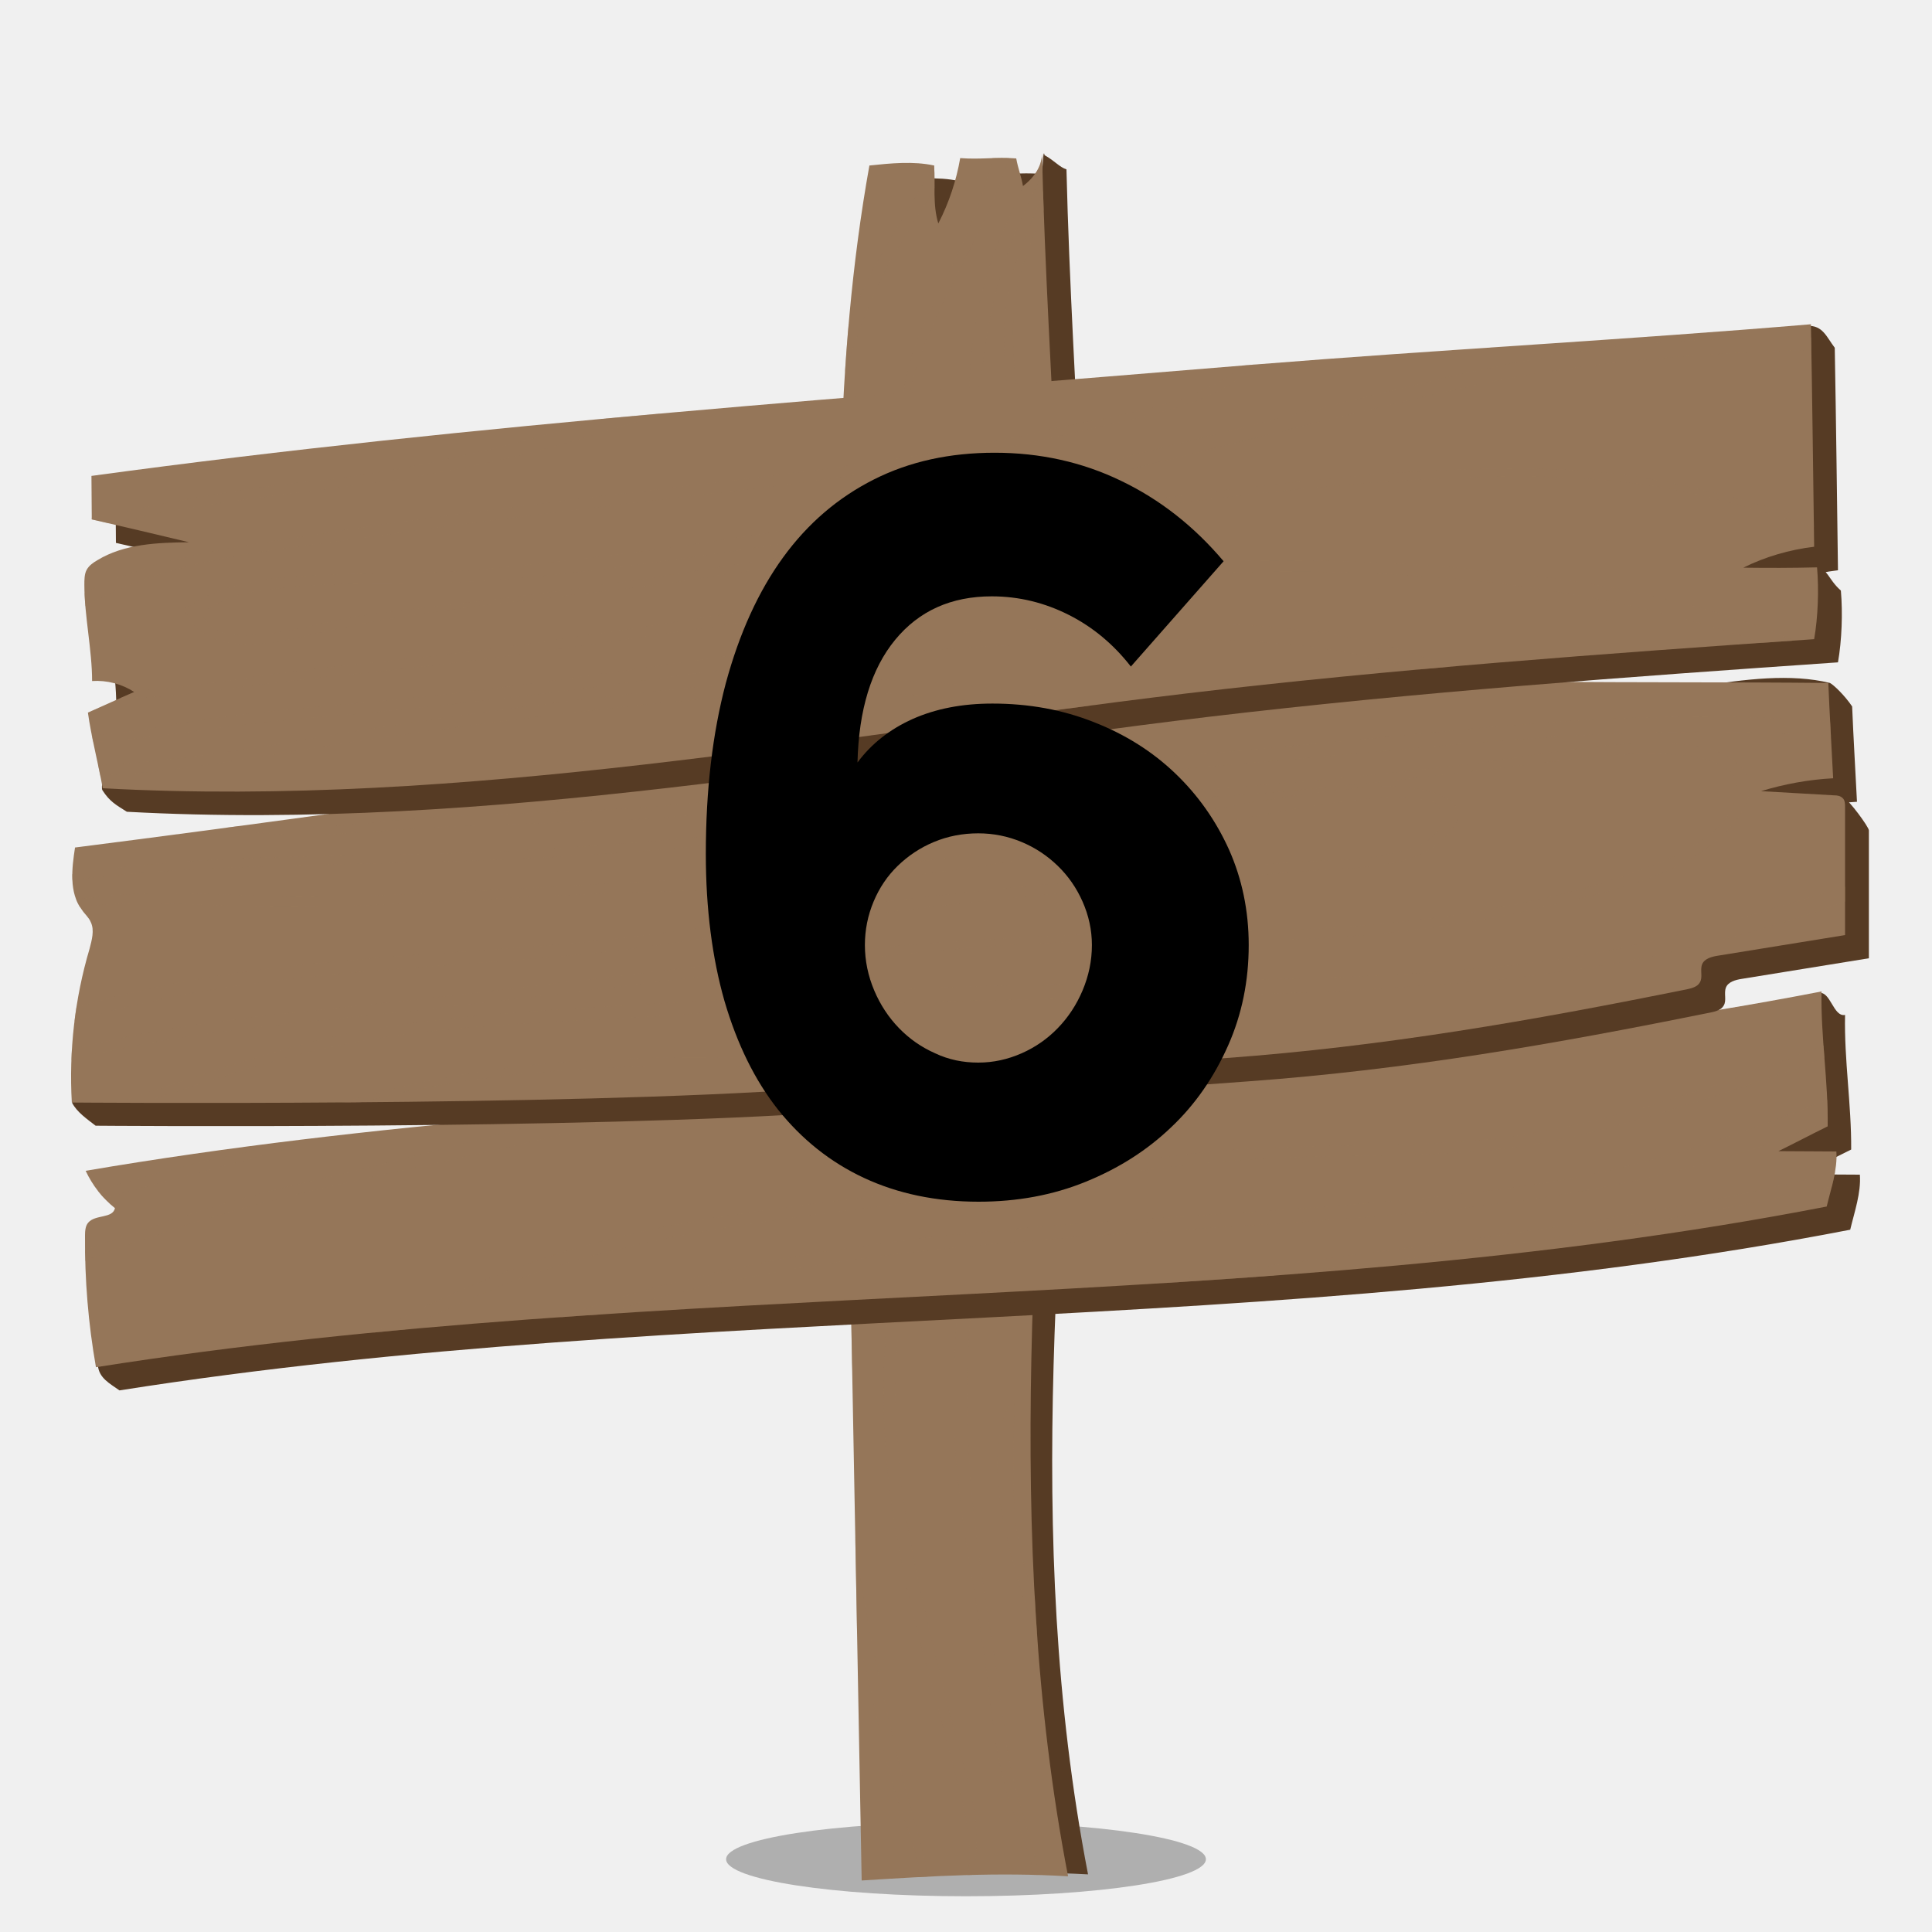
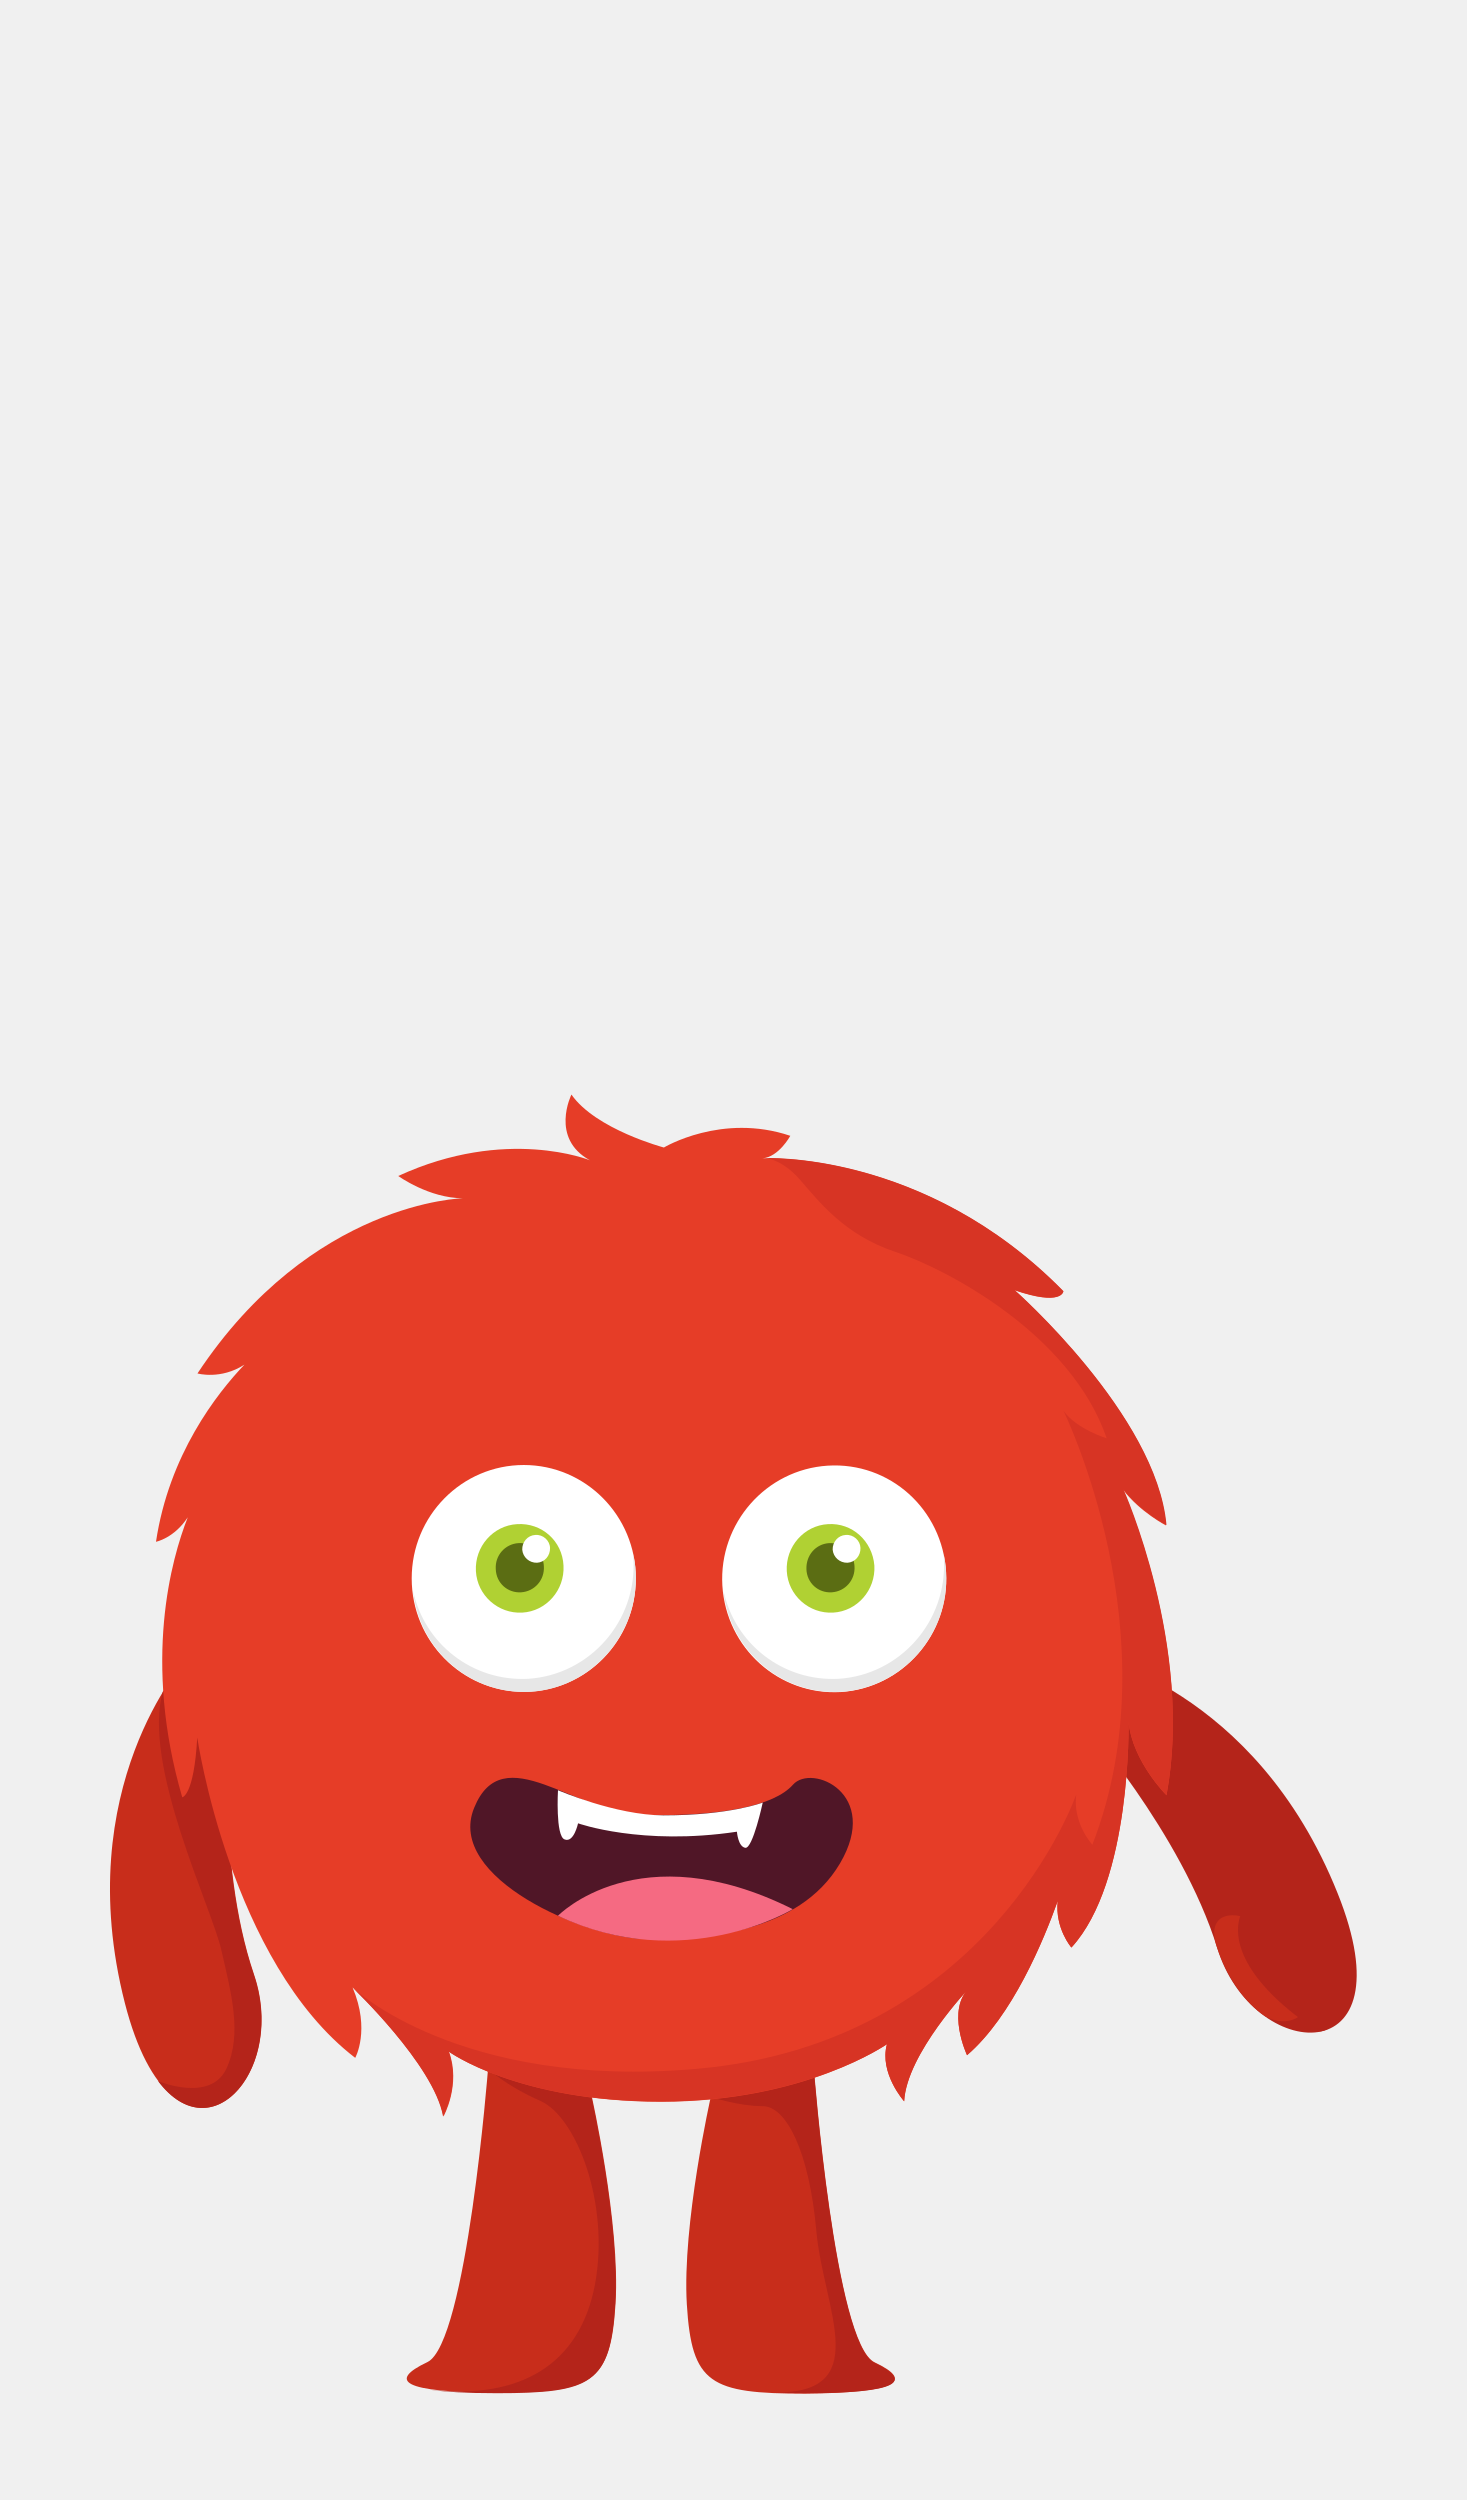
- <svg xmlns="http://www.w3.org/2000/svg" xmlns:xlink="http://www.w3.org/1999/xlink" version="1.1" id="Layer_1" x="0px" y="0px" viewBox="0 0 600 600" style="enable-background:new 0 0 600 600;" xml:space="preserve">
+ <svg xmlns="http://www.w3.org/2000/svg" version="1.1" id="Layer_1" x="0px" y="0px" viewBox="0 0 664.9 1133.1" style="enable-background:new 0 0 664.9 1133.1;" xml:space="preserve">
  <style type="text/css">
- 	.st0{fill:#AFAFAF;}
- 	.st1{fill:#563B24;}
- 	.st2{fill:#957659;}
- 	.st3{clip-path:url(#SVGID_2_);}
- 	.st4{opacity:0.49;fill:#957659;enable-background:new    ;}
- 	.st5{clip-path:url(#SVGID_4_);}
- 	.st6{clip-path:url(#SVGID_6_);}
- 	.st7{clip-path:url(#SVGID_8_);}
- 	.st8{fill:url(#SVGID_9_);}
+ 	.st0{fill:#C82D1B;}
+ 	.st1{fill:#B4241A;}
+ 	.st2{fill:#E63D27;}
+ 	.st3{fill:#D73424;}
+ 	.st4{fill:#FFFFFF;}
+ 	.st5{fill:#E7E7E7;}
+ 	.st6{fill:#B0D133;}
+ 	.st7{fill:#5B6D13;}
+ 	.st8{fill:#501627;}
+ 	.st9{fill:#F56A82;}
</style>
-   <ellipse class="st0" cx="300" cy="577.4" rx="74.5" ry="11.5" />
+   <path class="st0" d="M103.9,774.3l-19.8-21.9c0,0-52.5,57.8-27.5,155.5c22.1,86.3,76.1,38.4,58.5-13.1  C97.6,843.2,103.9,774.3,103.9,774.3z" />
+   <path class="st1" d="M114.9,894.7C97.3,843.2,103.8,774,103.8,774l-29.9-7.6c-9.9,33.1,22.5,99.1,26.5,117.8  c4.2,18.5,9.6,37.7,2.2,53.4c-7.3,15.6-31,5.6-31,5.6C96.3,976.1,129.5,936.6,114.9,894.7z" />
+   <path class="st1" d="M489.8,779.1l3-29.4c0,0,76.1,14.9,113.5,108.5c33.1,82.6-38.8,76.7-54.6,24.7  C535.5,830.6,489.8,779.1,489.8,779.1z" />
+   <path class="st0" d="M551.6,882.7c4.4,12.7,11.4,23.3,19.9,29.8c11.5,8.8,27,0.6,19.3-14.4c-2.9-5.8-9.6-18.7-17.4-24.4  C560.5,864.5,545.9,866,551.6,882.7z" />
+   <path class="st0" d="M221.2,937.6c0,0-9.7,124.6-27.5,133c-17.9,8.5-11.5,13.8,31.6,13.8s51.5-4.2,53.7-40.5  c2.2-36.1-10.9-94.2-10.9-94.2L221.2,937.6z" />
+   <path class="st0" d="M396.4,1070.7c-17.9-8.5-27.5-133-27.5-133l-46.7,12.5c0,0-13.1,58-10.9,94.2c2.2,36.1,10.5,40.5,53.7,40.5  C407.9,1084.5,414,1079,396.4,1070.7z" />
+   <path class="st1" d="M269.7,1035.2c-6.8,36.6-34,52.6-75,47.9c6.7,1,16.7,1.6,30.4,1.6c43.1,0,51.5-4.2,53.7-40.5  c2.2-36.2-10.9-94.2-10.9-94.2l-46.8-12.5c0,0,7.6,7.6,24,14.8C261.3,959.7,276.4,998.6,269.7,1035.2z" />
+   <path class="st1" d="M370,1011.2c3.2,35.7,27.1,74.9-21.1,73.1l0,0c4.6,0.1,9.9,0.4,15.8,0.4c43.1,0,49.2-5.3,31.6-13.8  c-17.9-8.5-27.5-133-27.5-133l-46.7,12.5c0,0,12.7,4.2,23.5,4.2C356.4,954.5,366.8,975.3,370,1011.2z" />
+   <path class="st2" d="M509,675.2c7.8,10.2,19.5,16.2,19.5,16.2c-4.2-49.8-68.7-106.6-68.7-106.6c21.6,7.4,22.1,0.5,22.1,0.5  c-63-64.2-136.3-60.3-136.3-60.3c7.4-0.6,12.6-10.2,12.6-10.2c-31.1-10.5-57.3,5.3-57.3,5.3s-30.9-8.2-41.9-24  c0,0-9.9,19.8,8.4,29.8c0,0-37.8-15.5-86.9,7.1c0,0,13.9,10.1,29.4,10.1c0,0-68.7,1.3-120.4,79.4c0,0,10.5,3,21.3-4  c-12.5,13.1-34.2,40.8-40.1,80.3c0,0,8.2-1.6,14.4-11.1c-7.4,18.8-20.5,65.2-2.5,126.9c0,0,5.3-0.5,6.8-27.1  c0,0,14.9,101.7,71.6,145.2c0,0,7-12.6-1.2-31.9c0,0,37,35.1,41.2,58.5c0,0,8-14.3,2.5-29.4c0,0,31,22.7,96.2,22.7  S402,926.5,402,926.5c-3.6,13.1,7.8,25.9,7.8,25.9c1.1-21.6,29.7-51.6,29.7-51.6c-10.9,10.1-1.2,30.7-1.2,30.7  c20.5-17.6,34.7-52,41.1-69.9c-1.3,12.4,6.2,21.1,6.2,21.1c27.4-29.8,25.9-102.1,25.9-102.1c1.9,17.9,17.2,33.1,17.2,33.1  C541.2,746.8,509,675.2,509,675.2z" />
+   <path class="st3" d="M159.6,900.7c0,0,37,35.1,41.2,58.5c0,0,8-14.3,2.5-29.4c0,0,31,22.7,96.2,22.7S402,926.5,402,926.5  c-3.6,13.1,7.8,25.9,7.8,25.9c1.1-21.6,29.7-51.6,29.7-51.6c-10.9,10.1-1.2,30.7-1.2,30.7c20.5-17.6,34.7-52,41.1-69.9  c-1.3,12.4,6.2,21.1,6.2,21.1c27.4-29.8,25.9-102.2,25.9-102.2c1.9,17.9,17.2,33.1,17.2,33.1c12.6-66.9-19.5-138.6-19.5-138.6  c7.8,10.2,19.5,16.2,19.5,16.2c-4.4-49.7-68.8-106.5-68.8-106.5c21.6,7.4,22.1,0.5,22.1,0.5c-63-64.2-136.3-60.3-136.3-60.3  s7.6-0.7,16.8,9.7c9.1,10.5,20.5,25.2,43.3,32.8c22.8,7.6,79.5,37,95.8,84.5c0,0-13.6-4.1-19.6-12.5c0,0,50,101.8,13.1,196.7  c0,0-9-9.7-7.3-22.8c0,0-38.8,112.9-172.3,124.4C208,947.1,159.6,900.7,159.6,900.7z" />
  <g>
    <g>
-       <path class="st1" d="M337.9,582.1c-20.6-106.7-7.4-209.3-1.6-316.7c3.9-70.9-3.4-141.9-5.1-212.8c-2.2-0.7-3.7-2.7-6.8-4.4    c-0.6-3.3-0.6,9.2-1.2,5.8c-6.5-0.5-10.8,0.4-17.4-0.1c-1.2,6.9-3.4,13.7-6.8,20.3c-1.8-5.9-0.9-12-1.3-18    c-6.4-1.4-13.5-0.7-20.1,0c-11,61.2-9.8,123-8.8,184.6c2.1,116,3,226.6,5.1,342.6C296.2,581.9,315.5,580.9,337.9,582.1z" />
-       <path class="st2" d="M331.7,582.7c-20.6-106.7-8.8-214.7-3-322.2c3.9-70.9-3.4-141.9-5.1-212.8c0,3.7-2.2,7.3-5.9,10.1    c-0.6-3.3-1.5-5.3-2.1-8.6c-6.5-0.5-10.8,0.4-17.4-0.1c-1.2,6.9-3.4,13.7-6.8,20.3c-1.8-5.9-0.9-12-1.3-18    c-6.4-1.4-13.5-0.7-20.1,0c-11,61.2-9.8,123-8.8,184.6c2.1,116,4.2,232.1,6.4,348C290.1,582.6,309.4,581.4,331.7,582.7z" />
-       <g>
-         <g>
-           <g>
-             <defs>
-               <path id="SVGID_1_" d="M331.7,582.7c-20.6-106.7-8.8-214.7-3-322.2c3.9-70.9-3.4-141.9-5.1-212.8c0,3.7-2.2,7.3-5.9,10.1        c-0.6-3.3-1.5-5.3-2.1-8.6c-6.5-0.5-10.8,0.4-17.4-0.1c-1.2,6.9-3.4,13.7-6.8,20.3c-1.8-5.9-0.9-12-1.3-18        c-6.4-1.4-13.5-0.7-20.1,0c-11,61.2-9.8,123-8.8,184.6c2.1,116,4.2,232.1,6.4,348C290.1,582.6,309.4,581.4,331.7,582.7z" />
-             </defs>
-             <clipPath id="SVGID_2_">
-               <use xlink:href="#SVGID_1_" style="overflow:visible;" />
-             </clipPath>
-             <g class="st3">
-               <path class="st4" d="M322.6,335.7c7.9-11.4,18.9-21.7,30.2-31.9c1.3-1.3-0.1-3-1.9-1.5c-21.8,17.6-37.6,36.9-44.7,59.2        c-8.2,25.5-10.2,52-10,78c0.4,28.1,7.3,55.7,10.7,83.7c1.5,12.7,2.8,25.2,7.1,37.6c3.7,10.7,10.4,23.5,5.9,34.5        c-0.1,0.5,0.6,0.4,0.7,0c3.6-7.9,1.6-16.2-0.7-24.2c-3.1-10.7-6.4-21.1-7.7-32c-3.3-27.9-9.2-55.7-11.1-83.7        c-1.9-27.4-0.4-54.9,5.9-82C309.9,360.3,314.3,347.6,322.6,335.7z" />
-               <path class="st4" d="M345.4,294.7c-56,34-71.2,89.9-71,137.8c0,27.8,5.3,55.5,12.8,82.9c3.4,12.3,6.7,24.6,9.8,36.9        c3,11.7,6.7,24.9,1.5,36.5c-0.1,0.3,0.4,0.4,0.6,0.1c9.8-17.9,0.1-38.7-4.2-56.9c-6.7-27.8-14.1-55.4-16.2-83.6        c-3.9-55.1,10.8-110.1,67.7-152.4C347.3,295.3,346.9,293.8,345.4,294.7z" />
-               <path class="st4" d="M335.4,281.8c-25.6,18-38.8,43.1-51.1,65.9c-14.7,27-22,54.7-23.6,83.2c-1.6,29,0.7,58,8,86.7        c3.3,12.7,5.2,25.7,9.1,38.3c3.7,12.2,10.8,25.4,6.5,37.9c-0.3,0.8,0.9,1.1,1.3,0.3c4.5-8.3,1.6-17.5-0.9-26        c-3.6-12.1-6.4-24.1-9.2-36.3c-6.7-28.9-12-57.2-11.9-86.5c0.1-56.5,21.5-116.3,73.1-162.4        C337.3,282.3,336.8,280.9,335.4,281.8z" />
-               <path class="st4" d="M321.9,277c-20.5,14.9-36.5,32.6-49.9,50.5c-12.3,16.5-26,35.8-26.7,54.5c0,0.5,0.9,0.2,1-0.1        c7-19.2,15.6-37.2,29.1-55.1c13.4-17.5,29.6-33.8,47.4-49.4C323.4,277,322.5,276.5,321.9,277z" />
-               <path class="st4" d="M278.2,300.2c-10,7-17.1,17.4-23.2,26.1c-0.3,0.4,0.4,0.4,0.7,0.2c4.8-3.5,8-7.8,11.6-11.9        c4-4.8,8.6-9.3,12.6-14C280.9,299.6,279,299.7,278.2,300.2z" />
-               <path class="st4" d="M338.8,531.9c-8-15.7-16.9-30.9-21.2-47.4c-4.3-16.7-2.5-32.7-2.7-49.4c0-0.2-0.7-0.7-0.9-0.4        c-7.4,15-3.6,34,0.3,49.3c4.2,16.2,10.5,33.7,23,48.1C337.8,532.6,339.1,532.7,338.8,531.9z" />
-               <path class="st4" d="M328.4,35.2c0-4.1-0.9-8-3.3-11.6c-0.3-0.5-2.2-0.2-2.1,0.3c4.2,16.6-5.2,33.4-12,49.1        c-8.3,19.3-10.8,39.3-9.7,59.4c0,0.6,2.1,0.4,2.1-0.2c1.5-22.1,4.3-43,13.7-64.2c3.3-7.3,8.2-16.3,10.2-25.1        c-0.4,15.8-11,31.7-14.1,47.1c-3.7,18.7,1.3,37.9,2.1,56.6c0,1.1,1.6,1.2,1.8,0c1.5-9.2-0.6-18.7-1.6-27.8        c-1.3-12.7-1.8-25.1,2.5-37.5C323.2,66.5,331.9,50.7,328.4,35.2z" />
-               <path class="st4" d="M313.7,28.5c-0.3-1.2-2.5,0.2-2.5,0.9c-1.3,18.8-6.7,35.4-15.6,53.3c-7.4,14.9-15.9,30.2-15.2,46.1        c0,0.6,1,0.1,1-0.3c2.2-18.3,12-35.3,20.5-52.5C309.1,61.4,318.2,43.9,313.7,28.5z" />
-               <path class="st4" d="M300.1,26.2c-4.5,18.9-16.6,35.7-26.7,53.4c-8.9,15.6-14.3,32.2-16.3,48.9c0,0.4,0.7,0.9,0.9,0.3        c6.1-18.4,11.3-36.4,22.1-54c9.7-15.5,20.9-31.1,21.4-48.2C301.3,26,300.2,25.5,300.1,26.2z" />
-             </g>
-           </g>
-         </g>
-       </g>
+       <ellipse class="st4" cx="237.4" cy="715.4" rx="50.8" ry="51.4" />
+       <path class="st5" d="M288.1,712.6c-0.1-2.9-0.6-5.8-1.1-8.4c0.1,0.7,0.1,1.6,0.1,2.4c1.6,28.2-19.8,52.5-47.7,54.3    c-25.2,1.3-47.1-15.8-52.2-40c2.8,27,26.2,47.5,53.4,45.9C268.3,764.9,289.6,740.8,288.1,712.6z" />
+       <path class="st6" d="M255.4,709.6c0.6,11.1-7.8,20.7-18.7,21.3c-10.9,0.6-20.4-7.8-21-18.8c-0.6-11.1,7.8-20.7,18.7-21.3    C245.5,690.1,254.9,698.4,255.4,709.6z" />
+       <path class="st7" d="M246.5,709.9c0.4,6.2-4.2,11.4-10.3,11.8s-11.3-4.2-11.5-10.5c-0.4-6.2,4.2-11.4,10.3-11.8    C241.1,699,246.3,703.9,246.5,709.9z" />
+       <path class="st4" d="M249.3,701.6c0.1,3.5-2.4,6.5-5.9,6.7c-3.5,0.1-6.4-2.5-6.7-5.9c-0.1-3.5,2.4-6.5,5.9-6.7    C246.1,695.4,249.2,698.2,249.3,701.6z" />
    </g>
    <g>
-       <path class="st1" d="M573,315.2c-3.7,0.7-4.5-7.6-8.2-6.8C390.4,340.5,208.9,341.1,34,370.9c2.1,4.5,5.2,8.5,9.1,11.6    c-0.7,3.3-6.1,1.9-8.3,4.5c-0.9,1-1,2.7-1,4c-0.1,9.8-4.6,23.5-3.4,33.1c0.4,3.9,3.6,5.5,6.7,7.7c178-28.1,360.7-15.6,537.5-49.9    c1.3-5.5,3.4-11.4,3-17.1c-5.9,0-12-0.1-18-0.1c5.1-2.5,10.2-5.2,15.3-7.7C575,343,572.7,329.3,573,315.2z" />
-       <path class="st2" d="M565.7,307.9c-178,34.6-360.4,25.3-539.1,55.7c2.1,4.5,5.2,8.5,9.1,11.6c-0.7,3.3-6.1,1.9-8.3,4.5    c-0.9,1-1,2.7-1,4c-0.1,13.7,1,27.3,3.4,40.9c178-28.1,360.7-15.6,537.5-49.9c1.3-5.5,3.4-11.4,3-17.1c-5.9,0-12-0.1-18-0.1    c5.1-2.5,10.2-5.2,15.3-7.7C567.8,335.6,565.4,321.9,565.7,307.9z" />
-       <g>
-         <g>
-           <g>
-             <defs>
-               <path id="SVGID_3_" d="M565.7,307.9c-178,34.6-360.4,25.3-539.1,55.7c2.1,4.5,5.2,8.5,9.1,11.6c-0.7,3.3-6.1,1.9-8.3,4.5        c-0.9,1-1,2.7-1,4c-0.1,13.7,1,27.3,3.4,40.9c178-28.1,360.7-15.6,537.5-49.9c1.3-5.5,3.4-11.4,3-17.1c-5.9,0-12-0.1-18-0.1        c5.1-2.5,10.2-5.2,15.3-7.7C567.8,335.6,565.4,321.9,565.7,307.9z" />
-             </defs>
-             <clipPath id="SVGID_4_">
-               <use xlink:href="#SVGID_3_" style="overflow:visible;" />
-             </clipPath>
-             <g class="st5">
-               <path class="st4" d="M589.4,315.9c-45.2,17.1-90.3,36.2-139.2,38.9c-24.1,1.3-48.1,0.6-72,2.7c-21.5,1.9-42.8,5.3-64,8.6        c-47.1,7-96.1,9.1-141.7,23.5c-41.6,13.1-79.6,36.5-115.7,60.6c-1.2,0.7-0.7,4,0.9,3c39.4-24.5,78.4-50.1,123.6-62.5        c45.6-12.6,93.6-15.2,140.1-22.3c25-3.9,49.8-7.7,75-8.8c22.3-1,44.7-0.3,67.1-2.5c21.2-2.1,41.4-8,61.6-14.4        c21.8-6.8,44.6-14.1,64.8-25C590.3,317.4,590.2,315.6,589.4,315.9z" />
-               <path class="st4" d="M598.4,328.1c-41.7,19-82.3,34.5-128.1,40.7c-40.1,5.3-80.4,7.4-120.8,10.2        c-79.5,5.5-161.3,14.1-230.7,56.4c-0.6,0.4,0.3,1.8,1,1.5c72.3-42,157.8-49,239.5-54.5c80.8-5.5,169.8-7.3,241.1-51.1        C602.1,330.4,599.8,327.4,598.4,328.1z" />
-               <path class="st4" d="M615.1,352.6c-26,6.1-51.5,13.8-77.8,18.9c-26.3,5.2-52.7,9.4-79.2,13.2c-26.3,3.9-52.9,6.4-79.2,10.7        c-18.9,3.1-40,5.9-55.1,18.4c-0.6,0.6-0.6,2.7,0.4,2.1c16.2-12.2,38.2-14.7,57.6-17.7c26.7-4.2,53.8-6.7,80.5-10.7        c25.1-3.7,50.1-7.7,75-12.6c26-5.1,53.2-10.1,77.7-20.1C616,354.6,616.3,352.3,615.1,352.6z" />
-               <path class="st4" d="M225.3,334.4c-42.9,10.4-85.6,22.4-128.6,32.4c-18.9,4.3-37,9.5-55.1,16.2c-8.6,3.1-24.7,6.7-29.6,15.6        c-0.4,0.7,0.9,1.9,1.5,1.3c9.2-8.9,24.1-12.3,35.9-16.6c18.3-6.5,36.8-11.1,55.7-15.4c40.3-9.2,82.7-16.6,121.4-31.6        C227.7,335.9,226.2,334.2,225.3,334.4z" />
-               <path class="st4" d="M86.6,355.9c-29.3,5.3-58.8,13.1-85.7,25.7c-1.2,0.6,0.4,1.6,1.3,1.3c27.6-11.7,56.4-17.4,85.1-25.6        C88.5,356.9,87.5,355.8,86.6,355.9z" />
-             </g>
-           </g>
-         </g>
-       </g>
-     </g>
-     <g>
-       <path class="st1" d="M575.2,219.4c0.4,9.8,1,19.6,1.5,29.6c-7.6,0.4-15.2,1.8-22.4,4c7.6,0.4,11.6-4.9,18.7-4.8    c1,0,7.4,8.6,7.4,9.7c0,12.3,0,27.3,0,39.7c-13.2,2.1-26.3,4.3-39.5,6.4c-1.9,0.3-4.2,0.9-4.9,2.7c-0.7,1.8,0.3,4-0.7,5.6    c-0.7,1.3-2.4,1.8-3.9,2.1c-48.3,9.8-94.3,17.8-143.4,21.4c-42.9,3.1-85.7,6.4-128.6,9.5c-76.8,5.6-229.7,4.3-229.7,4.3    c-2.7-2.1-5.8-4.2-7.3-7.1c4.6-11.9,9.8-30.7,12.6-40.7c0.7-2.7,1.6-5.8,0.4-8.3c-0.6-1.5-1.9-2.5-2.8-3.9    c-4-5.3-3.1-12.8-2.1-19.3c103.7-13.2,208-29.1,311.7-42.3c27.8-3.6,55.6-7,83.5-8.5c19.9-0.9,39.8-0.9,59.9-0.7    c25.1,0.1,58.7-12.6,82.7-6.7C569.5,212.7,573,216.1,575.2,219.4z" />
-       <path class="st2" d="M567.8,212.1c0.4,9.8,1,19.6,1.5,29.6c-7.6,0.4-15.2,1.8-22.4,4c7.6,0.4,15.2,0.9,22.7,1.3    c0.9,0,1.9,0.1,2.7,0.9c0.7,0.7,0.7,1.8,0.7,2.8c0,12.3,0,27.3,0,39.7c-13.2,2.1-26.3,4.3-39.5,6.4c-1.9,0.3-4.2,0.9-4.9,2.7    c-0.7,1.8,0.3,4-0.7,5.6c-0.7,1.3-2.4,1.8-3.9,2.1c-48.3,9.8-94.3,17.8-143.4,21.4c-42.9,3.1-85.7,6.4-128.6,9.5    c-76.8,5.6-229.7,4.3-229.7,4.3c-0.9-16,0.9-32.2,5.5-47.7c0.7-2.7,1.6-5.8,0.4-8.3c-0.6-1.5-1.9-2.5-2.8-3.9    c-4-5.3-3.1-12.8-2.1-19.3C127,250,231.3,234.1,335,220.9c27.8-3.6,55.6-7,83.5-8.5c19.9-0.9,39.8-0.9,59.9-0.7    C508.6,212,537.4,211.8,567.8,212.1z" />
-       <g>
-         <g>
-           <g>
-             <defs>
-               <path id="SVGID_5_" d="M567.8,212.1c0.4,9.8,1,19.6,1.5,29.6c-7.6,0.4-15.2,1.8-22.4,4c7.6,0.4,15.2,0.9,22.7,1.3        c0.9,0,1.9,0.1,2.7,0.9c0.7,0.7,0.7,1.8,0.7,2.8c0,12.3,0,27.3,0,39.7c-13.2,2.1-26.3,4.3-39.5,6.4c-1.9,0.3-4.2,0.9-4.9,2.7        c-0.7,1.8,0.3,4-0.7,5.6c-0.7,1.3-2.4,1.8-3.9,2.1c-48.3,9.8-94.3,17.8-143.4,21.4c-42.9,3.1-85.7,6.4-128.6,9.5        c-76.8,5.6-229.7,4.3-229.7,4.3c-0.9-16,0.9-32.2,5.5-47.7c0.7-2.7,1.6-5.8,0.4-8.3c-0.6-1.5-1.9-2.5-2.8-3.9        c-4-5.3-3.1-12.8-2.1-19.3C127,250,231.3,234.1,335,220.9c27.8-3.6,55.6-7,83.5-8.5c19.9-0.9,39.8-0.9,59.9-0.7        C508.6,212,537.4,211.8,567.8,212.1z" />
-             </defs>
-             <clipPath id="SVGID_6_">
-               <use xlink:href="#SVGID_5_" style="overflow:visible;" />
-             </clipPath>
-             <g class="st6">
-               <path class="st4" d="M427.4,244.3c-34.6,2.4-69.4,11.3-103.5,17.4c-35.5,6.4-70.7,9.8-106.7,11.3        c-40.6,1.6-81.3,5.2-121.8,5.5c-31,0.1-69.5-5.9-98,9.4c-0.4,0.3-0.4,1.6,0.1,1.2c26-12.6,60.2-7.6,88.1-7.4        c31.5,0.1,62.7-2.7,94.2-3.9c32.7-1.3,65.4-1.8,97.7-5.3c32.4-3.4,64.5-10.1,96.4-16c14.7-2.7,29.6-5.9,44.4-7.7        c7.1-0.9,15.2-2.1,22.3-0.7c5.3,1,6.5,0.6,6.8,5.9c0.4,7.1-8.5,9.4-14.1,10.8c-10.8,2.8-22.4,2.2-33.6,3.1        c-16.8,1.5-33.6,3-50.2,4.5c-33.3,3-66.7,6.1-99.8,11c-29.1,4.3-57.8,8.8-87.2,10.8c-61.5,4.6-125.4,6.2-181.1,35.9        c-1.6,0.9-1.5,5.1,0.7,4c56.6-30.3,121.8-31.5,184.4-36.4c32.8-2.5,64.8-8.5,97.4-12.9c35.9-4.9,72.2-8.2,108.4-11.4        c14.6-1.3,29.1-2.7,43.7-3.6c10.8-0.6,24.2-1.3,32.5-9.5C462.9,246.3,437.2,243.6,427.4,244.3z" />
-               <path class="st4" d="M522.7,231.1c-22.3-1.8-44.4,3.6-66.4,6.2c-46.6,5.6-93.7,9.1-140.5,11.7c-27.3,1.6-53.9,6.5-81,9.2        c-26.1,2.7-52.6,4.9-78.9,6.2c-51,2.5-102.8-0.6-152.9,10.7c-0.6,0.1-1,1.3-0.1,1c44.3-7.6,89-7.1,133.8-8.5        c44-1.2,88.4-4.6,131.9-11.1c43.8-6.7,89.1-7,133.2-11c28.4-2.5,56.3-6.1,84.5-9.5c10.1-1.2,63.6-8.3,51.5,15.2        c-5.5,10.7-20.2,16-30.7,19.9c-12.2,4.5-25,7.4-37.6,10c-28.2,5.6-56.6,7.7-85.4,8c-46.2,0.4-91.2,2.7-137.1,7.7        c-48.7,5.2-97.3,11.7-146,16.6c-41.9,4.3-84.5,9.7-122.6,28.7c-2.1,1-1.9,4.3,0.7,3c40.6-20.4,86.3-24.7,130.7-29.3        c47.7-4.8,95.2-11.4,143.1-16.5c23.8-2.5,47.7-5.5,71.6-6.4c24.1-1,48.3-0.4,72.5-1c27.5-0.7,54.7-3.9,81.4-10        c19.6-4.5,47.5-10.1,60.6-27C550.5,240.2,537.1,232.3,522.7,231.1z" />
-               <path class="st4" d="M595.2,268.7c-39.5,11.6-77.4,25.1-118.4,30.2c-40.9,5.1-82.4,5.1-123.4,6.1c-40.6,1-81.1,1.8-121.5,4.9        c-37.4,2.8-75.3,3.4-112.5,9.1c-42.9,6.5-82.3,26.6-125.1,34.2c-0.6,0.1-0.9,1.5-0.1,1.3c36.4-4.6,69.8-20.6,105.5-28.7        c39.1-8.8,79.6-8,119.3-11.3c83-6.5,167-2.2,249.7-10.7c42.8-4.5,86.9-15.2,126.3-32.7C596.1,270.9,596.9,268.3,595.2,268.7z" />
-               <path class="st4" d="M559.9,306c-34.3,13.7-68.9,23.5-104.7,29.9c-64-1.6-128.1-3.4-192.1-6.2c-58.5-2.7-116.5-3.1-172.2,18.1        c-0.6,0.3,0.1,0.7,0.6,0.6c59.1-20.1,120-18.4,181.5-15.7c57.3,2.5,114.8,5.3,172.2,4.9c-7.6,1.2-15.3,2.4-23,3.3        c-50.4,6.1-101.2,8.5-151.8,12.6c-48.3,4-95.8,9.7-142.3,23.8c-44.6,13.4-87.9,31.5-129.4,52.7c-0.7,0.4-0.9,1.8,0.1,1.3        c45-20.4,90-40.3,137.6-53.8c48.9-13.8,99.1-18.3,149.6-22c49.3-3.6,98.8-6.1,147.8-12.8c42.8-5.8,87.5-14.4,126-34.9        C560.5,307.5,560.9,305.5,559.9,306z" />
-               <path class="st4" d="M578.1,225.3c-44.4-5.2-89-2.2-133.4,2.2c-45.3,4.5-90.8,8.3-136.2,12.5c-43.4,4-86.8,10-130.3,12        c-19.3,0.9-38.5,1-57.6,3c-19.5,1.9-40.4,4.5-59.4-1.2c-0.4-0.1-0.6,0.7-0.1,0.9c17.5,5.5,35.2,5.1,53.5,3.6        c19-1.5,37.7-2.2,56.7-2.7c44.3-1,88.2-7.1,132.4-11.3c45.3-4.2,90.8-7.7,136.1-12c46.1-4.5,92-7,138.2-3        C579.9,229.6,580.1,225.6,578.1,225.3z" />
-             </g>
-           </g>
-         </g>
-       </g>
-     </g>
-     <g>
-       <path class="st1" d="M569.8,108c0.4,22.1,0.7,46.9,1,69.1c-7.6,0.9-15.2,3.1-22,6.5c4.2,0.1,11.1-7.3,15.3-7.3    c3.4,0,3.6,3.6,7.6,7.1c0.6,7,0.3,15.4-0.9,22.3c-65.2,4.5-130.4,9.2-195.3,16.9C263.7,236,151.8,258.2,39.4,252.1    c-3.3-2.1-5.3-3.1-7.6-6.7c-1-1.8,3.3-14.4,3-16.8c4.8-2.1,9.5-4.3,14.4-6.4c-3.9-2.5-8.5-3.7-13.1-3.4c0-9.7-2.4-20.2-2.4-29.9    c0-1.6,0-3.3,0.7-4.6c0.7-1.3,1.9-2.2,3.3-3c8.3-5.1,18.7-5.5,28.5-5.6c-10.1-2.4-20.1-4.8-30.2-7.1c0-4.5-0.1-9.1-0.1-13.5    c120.9-16.5,239.8-24.5,361.4-34.6c52.4-4.3,111.6-15.3,164-19.3C566.1,101,567.2,104.6,569.8,108z" />
-       <path class="st2" d="M562.4,100.7c0.4,22.1,0.7,46.9,1,69.1c-7.6,0.9-15.2,3.1-22,6.5c7.6,0.1,15.2,0.1,22.9-0.1    c0.6,7,0.3,15.4-0.9,22.3c-65.2,4.5-130.4,9.2-195.3,16.9c-111.9,13.4-223.7,35.5-336.2,29.4c-1.3-7.3-3.6-16.2-4.6-23.5    c4.8-2.1,9.5-4.3,14.4-6.4c-3.9-2.5-8.5-3.7-13.1-3.4c0-9.7-2.4-20.2-2.4-29.9c0-1.6,0-3.3,0.7-4.6c0.7-1.3,1.9-2.2,3.3-3    c8.3-5.1,18.7-5.5,28.5-5.6c-10.1-2.4-20.1-4.8-30.2-7.1c0-4.5-0.1-9.1-0.1-13.5c120.9-16.5,239.8-24.5,361.4-34.6    C447.1,108.6,505.4,105.5,562.4,100.7z" />
-       <g>
-         <g>
-           <g>
-             <defs>
-               <path id="SVGID_7_" d="M562.4,100.7c0.4,22.1,0.7,46.9,1,69.1c-7.6,0.9-15.2,3.1-22,6.5c7.6,0.1,15.2,0.1,22.9-0.1        c0.6,7,0.3,15.4-0.9,22.3c-65.2,4.5-130.4,9.2-195.3,16.9c-111.9,13.4-223.7,35.5-336.2,29.4c-1.3-7.3-3.6-16.2-4.6-23.5        c4.8-2.1,9.5-4.3,14.4-6.4c-3.9-2.5-8.5-3.7-13.1-3.4c0-9.7-2.4-20.2-2.4-29.9c0-1.6,0-3.3,0.7-4.6c0.7-1.3,1.9-2.2,3.3-3        c8.3-5.1,18.7-5.5,28.5-5.6c-10.1-2.4-20.1-4.8-30.2-7.1c0-4.5-0.1-9.1-0.1-13.5c120.9-16.5,239.8-24.5,361.4-34.6        C447.1,108.6,505.4,105.5,562.4,100.7z" />
-             </defs>
-             <clipPath id="SVGID_8_">
-               <use xlink:href="#SVGID_7_" style="overflow:visible;" />
-             </clipPath>
-             <g class="st7">
-               <path class="st4" d="M368.7,225.9c-29.1-7-58.7-13.2-88.5-14.6c-31.8-1.5-63.9,1.8-95.5,5.5c-30.2,3.6-60.2,7.7-90,12.9        c-30.9,5.3-61.2,9.4-92.7,8c-0.7,0-1.6,1.8-0.7,1.9c27.8,3.9,56.3-0.9,83.8-5.3c30.5-5.1,61.1-9.2,91.8-12.9        c30.9-3.7,61.9-6.7,93-6.2c33,0.4,65.1,8,97.4,13.7C368.5,229,370.3,226.4,368.7,225.9z" />
-               <path class="st4" d="M460.6,211.8c-29.7-15.3-65.5-18.9-98.5-17.7c-41.4,1.3-82.7,2.2-123.7,7.9        c-41.7,5.6-83.3,12.5-125.4,16.2c-17.8,1.6-35.5,3-53.2,5.8c-16.9,2.8-36.1,7.3-52.7,1.2c-1.2-0.4-0.9,1.2-0.1,1.5        c11.7,4.8,24.4,3.9,36.7,2.5c17.4-1.9,34.6-4.9,52.1-6.2c40.1-3.3,79.8-8.3,119.6-13.8c43.4-5.9,86.2-8.6,130-10.2        c39.8-1.5,77.2,0.1,114.5,15.9C462.6,215.8,462.7,212.9,460.6,211.8z" />
-               <path class="st4" d="M574.9,207.8c-37.1-21.1-82.1-28.1-124-31.6c-46.3-3.9-92.7-2.2-139,2.7c-48.9,5.2-97.2,13.8-145.7,20.8        c-25.1,3.6-50.4,5.9-75.6,8.9c-25.3,3.1-50.5,9.1-75.9,3.9c-1.3-0.3-1.9,1.2-0.4,1.5c19.9,4.9,40.1,2.2,60.2-0.6        c23-3.1,46.1-4.9,69.1-7.9c49-6.1,97.7-14.4,146.8-20.4c94.5-11.4,194-14.7,282.7,24.8C575,211.1,577.4,209.3,574.9,207.8z" />
-               <path class="st4" d="M585.3,168.3c-32.1-9.4-63.4-20.6-97-22.3c-34.9-1.8-70,1.8-104.6,5.8c-73.8,8.8-146.8,23.6-220.4,33.1        c-16.8,2.2-33.7,3.9-50.5,6.2c-12.2,1.8-24.5,6.2-36.8,6.2c-3.9,0-7.4,0-10.5-3c-4.2-4.2-3.6-3.6,1.6-6.7        c5.5-3.3,13.4-4.2,19.6-4.9c14-1.8,28.2-1.2,42.3-1.5c32.7-0.4,66.1-5.3,98.3-10c36.8-5.3,73.2-13.2,109.5-22        c39.2-9.5,78.3-19.9,117.7-28.8c42.8-9.7,85-11.3,128.6-12.3c3,0,1-3.3-1-3.3c-23.3,0-46.6-0.1-70,1.8        c-25,2.1-49.5,7.4-73.7,13.2c-47.5,11.4-94.9,24.2-142.6,34.8c-48,10.5-96.3,17.4-145.1,22.1c-18.4,1.8-36.8,0.9-55.4,2.1        c-12.9,0.7-26.7,2.4-37.6,10.1c-0.4,0.3-0.3,1,0,1.3c8.2,16.8,34,7.7,47.7,4.9c36.5-7.6,74.6-9.7,111.6-15.4        c79.5-12.2,159.7-28.8,240.7-31.5c22.1-0.7,44.3,0,66,4.6c20.9,4.5,41.1,11.7,61.8,17.1C586.9,170.5,586.6,168.7,585.3,168.3z        " />
-               <path class="st4" d="M393.1,105.2c-11.9,20.4-46.9,23.6-67.9,28.4c-39.7,9.1-80.1,13.5-120.5,18.3        c-38,4.5-76.1,9.2-113.9,15.2c-29.3,4.6-59.9,8.9-82.6,29.7c-1.8,1.6,2.2,3.4,3.6,2.1c27.6-25,68.3-27.2,103.5-32.2        c40.4-5.8,80.8-10.5,121.4-15.3c35.7-4.3,70.6-10.7,105.5-19c15.9-3.9,45.5-8.6,51.7-26.6C394.2,105,393.2,104.9,393.1,105.2z        " />
-               <path class="st4" d="M226.7,118.7C183,131.1,141.4,145,96,149.6c-19.8,1.9-39.1,5.5-58.5,9.5c-11.1,2.2-28.1,3.9-35.4,14        c-0.6,0.7,1,1.5,1.6,1c11.6-9.2,26.7-10.7,40.7-13.7c22.7-4.6,45.5-7,68.3-10c39.2-4.9,78.4-15.7,115.1-30.3        C229.5,119.7,227.7,118.4,226.7,118.7z" />
-             </g>
-           </g>
-         </g>
-       </g>
-     </g>
-     <g>
-       <circle class="st2" cx="291.9" cy="161.8" r="8.3" />
-       <radialGradient id="SVGID_9_" cx="287.61" cy="-141.436" r="10.394" gradientTransform="matrix(1 0 0 1 0 300)" gradientUnits="userSpaceOnUse">
-         <stop offset="0" style="stop-color:#E6E7E8" />
-         <stop offset="1" style="stop-color:#58595B" />
-       </radialGradient>
-       <circle class="st8" cx="290.1" cy="160.6" r="8.3" />
+       <path class="st4" d="M428.8,712.6c1.6,28.2-19.8,52.5-47.7,54.3c-28,1.6-52-19.9-53.7-48.3c-1.6-28.2,19.8-52.5,47.7-54.3    C403.3,662.5,427.2,684.1,428.8,712.6z" />
+       <path class="st5" d="M428.8,712.6c-0.1-2.9-0.6-5.8-1.1-8.4c0.1,0.7,0.1,1.6,0.1,2.4c1.6,28.2-19.8,52.5-47.7,54.3    c-25.2,1.3-47.1-15.8-52.2-40c2.8,27,26.2,47.5,53.4,45.9C409,764.9,430.5,740.8,428.8,712.6z" />
+       <path class="st6" d="M396.3,709.6c0.6,11.1-7.8,20.7-18.7,21.3c-10.9,0.6-20.4-7.8-21-18.8c-0.6-11.1,7.8-20.7,18.7-21.3    C386.2,690.1,395.4,698.4,396.3,709.6z" />
+       <path class="st7" d="M387.3,709.9c0.4,6.2-4.2,11.4-10.3,11.8s-11.3-4.2-11.5-10.5c-0.2-6.3,4.2-11.4,10.3-11.8    C381.7,699.1,387,703.9,387.3,709.9z" />
+       <path class="st4" d="M390,701.6c0.1,3.5-2.4,6.5-5.9,6.7c-3.5,0.1-6.4-2.5-6.7-5.9c-0.1-3.5,2.4-6.5,5.9-6.7    C386.8,695.4,389.9,698.2,390,701.6z" />
    </g>
  </g>
-   <text transform="matrix(1 0 0 1 -218.5337 363.9893)" style="font-family:'Raleway-ExtraBold'; font-size:320.392px;">2</text>
  <g>
-     <path d="M387.8,293.5c0,11.1-2.1,21.5-6.4,31.2c-4.3,9.7-10.1,18.2-17.6,25.3c-7.5,7.2-16.3,12.8-26.6,17   c-10.3,4.2-21.4,6.2-33.3,6.2c-13.2,0-25.1-2.5-35.6-7.4c-10.5-4.9-19.3-12-26.6-21.1c-7.3-9.2-12.8-20.5-16.7-33.8   c-3.8-13.3-5.8-28.6-5.8-45.7c0-19.9,2.1-37.5,6.2-53c4.2-15.5,10.1-28.5,17.8-39.1c7.7-10.6,17.1-18.6,28.2-24.2   c11.1-5.6,23.6-8.3,37.5-8.3c14.1,0,27.2,2.9,39.2,8.7c12.1,5.8,22.7,14.1,31.9,25L351.2,207c-5.3-6.8-11.7-12.2-19.2-16   c-7.5-3.8-15.5-5.8-24-5.8c-12.6,0-22.6,4.5-30,13.5c-7.4,9-11.3,21.7-11.7,38.1c4.3-5.8,10-10.3,17.1-13.5   c7.2-3.2,15.4-4.8,24.8-4.8c11.3,0,21.8,1.9,31.6,5.8c9.7,3.8,18.1,9.1,25.2,15.9c7,6.7,12.6,14.6,16.7,23.7   C385.7,272.9,387.8,282.8,387.8,293.5z M303.8,330c4.7,0,9.2-1,13.5-2.9c4.3-1.9,8-4.5,11.2-7.8c3.2-3.3,5.8-7.2,7.7-11.7   c1.9-4.5,2.9-9.2,2.9-14.1c0-4.7-1-9.2-2.9-13.5c-1.9-4.3-4.5-8-7.7-11.1c-3.2-3.1-6.9-5.6-11.2-7.4c-4.3-1.8-8.8-2.7-13.5-2.7   c-4.9,0-9.5,0.9-13.8,2.7c-4.3,1.8-8,4.3-11.2,7.4c-3.2,3.1-5.7,6.8-7.5,11.1c-1.8,4.3-2.7,8.8-2.7,13.5c0,4.9,1,9.6,2.9,14.1   s4.5,8.4,7.7,11.7c3.2,3.3,6.9,5.9,11.2,7.8C294.6,329.1,299.1,330,303.8,330z" />
+     <path class="st8" d="M292,822.7c35.1,0.5,58.8-4.1,67.4-13.8c8.5-9.7,40,4,21.3,35.7c-18.7,31.7-62.4,34.7-88.6,34.2   s-90.3-27.5-77.2-59.4C228,787.1,260.7,822.3,292,822.7z" />
+     <path class="st9" d="M252.9,868.3c0,0,36.6-37.9,106.4-3C359.4,865.3,309.9,895.3,252.9,868.3z" />
+     <path class="st4" d="M252.9,811.4c0,0-1.2,20.8,3,22.3c4.2,1.7,6.1-7.3,6.1-7.3s28.8,10.3,72,3.8c0,0,0.5,6.8,3.8,7.3   c3.4,0.5,7.9-20.5,7.9-20.5s-14.8,5.8-45,5.8C278.9,822.7,252.9,811.4,252.9,811.4z" />
  </g>
+   <path class="st1" d="M589.3,915c0.6,0.5,0.7,1.2,1.2,1.9c3,4.7,9.6,5.2,13.3,1l0,0c15.8-18.1,12.5-46.2-7.4-59  C572.8,843.3,534.2,873.5,589.3,915z" />
</svg>
